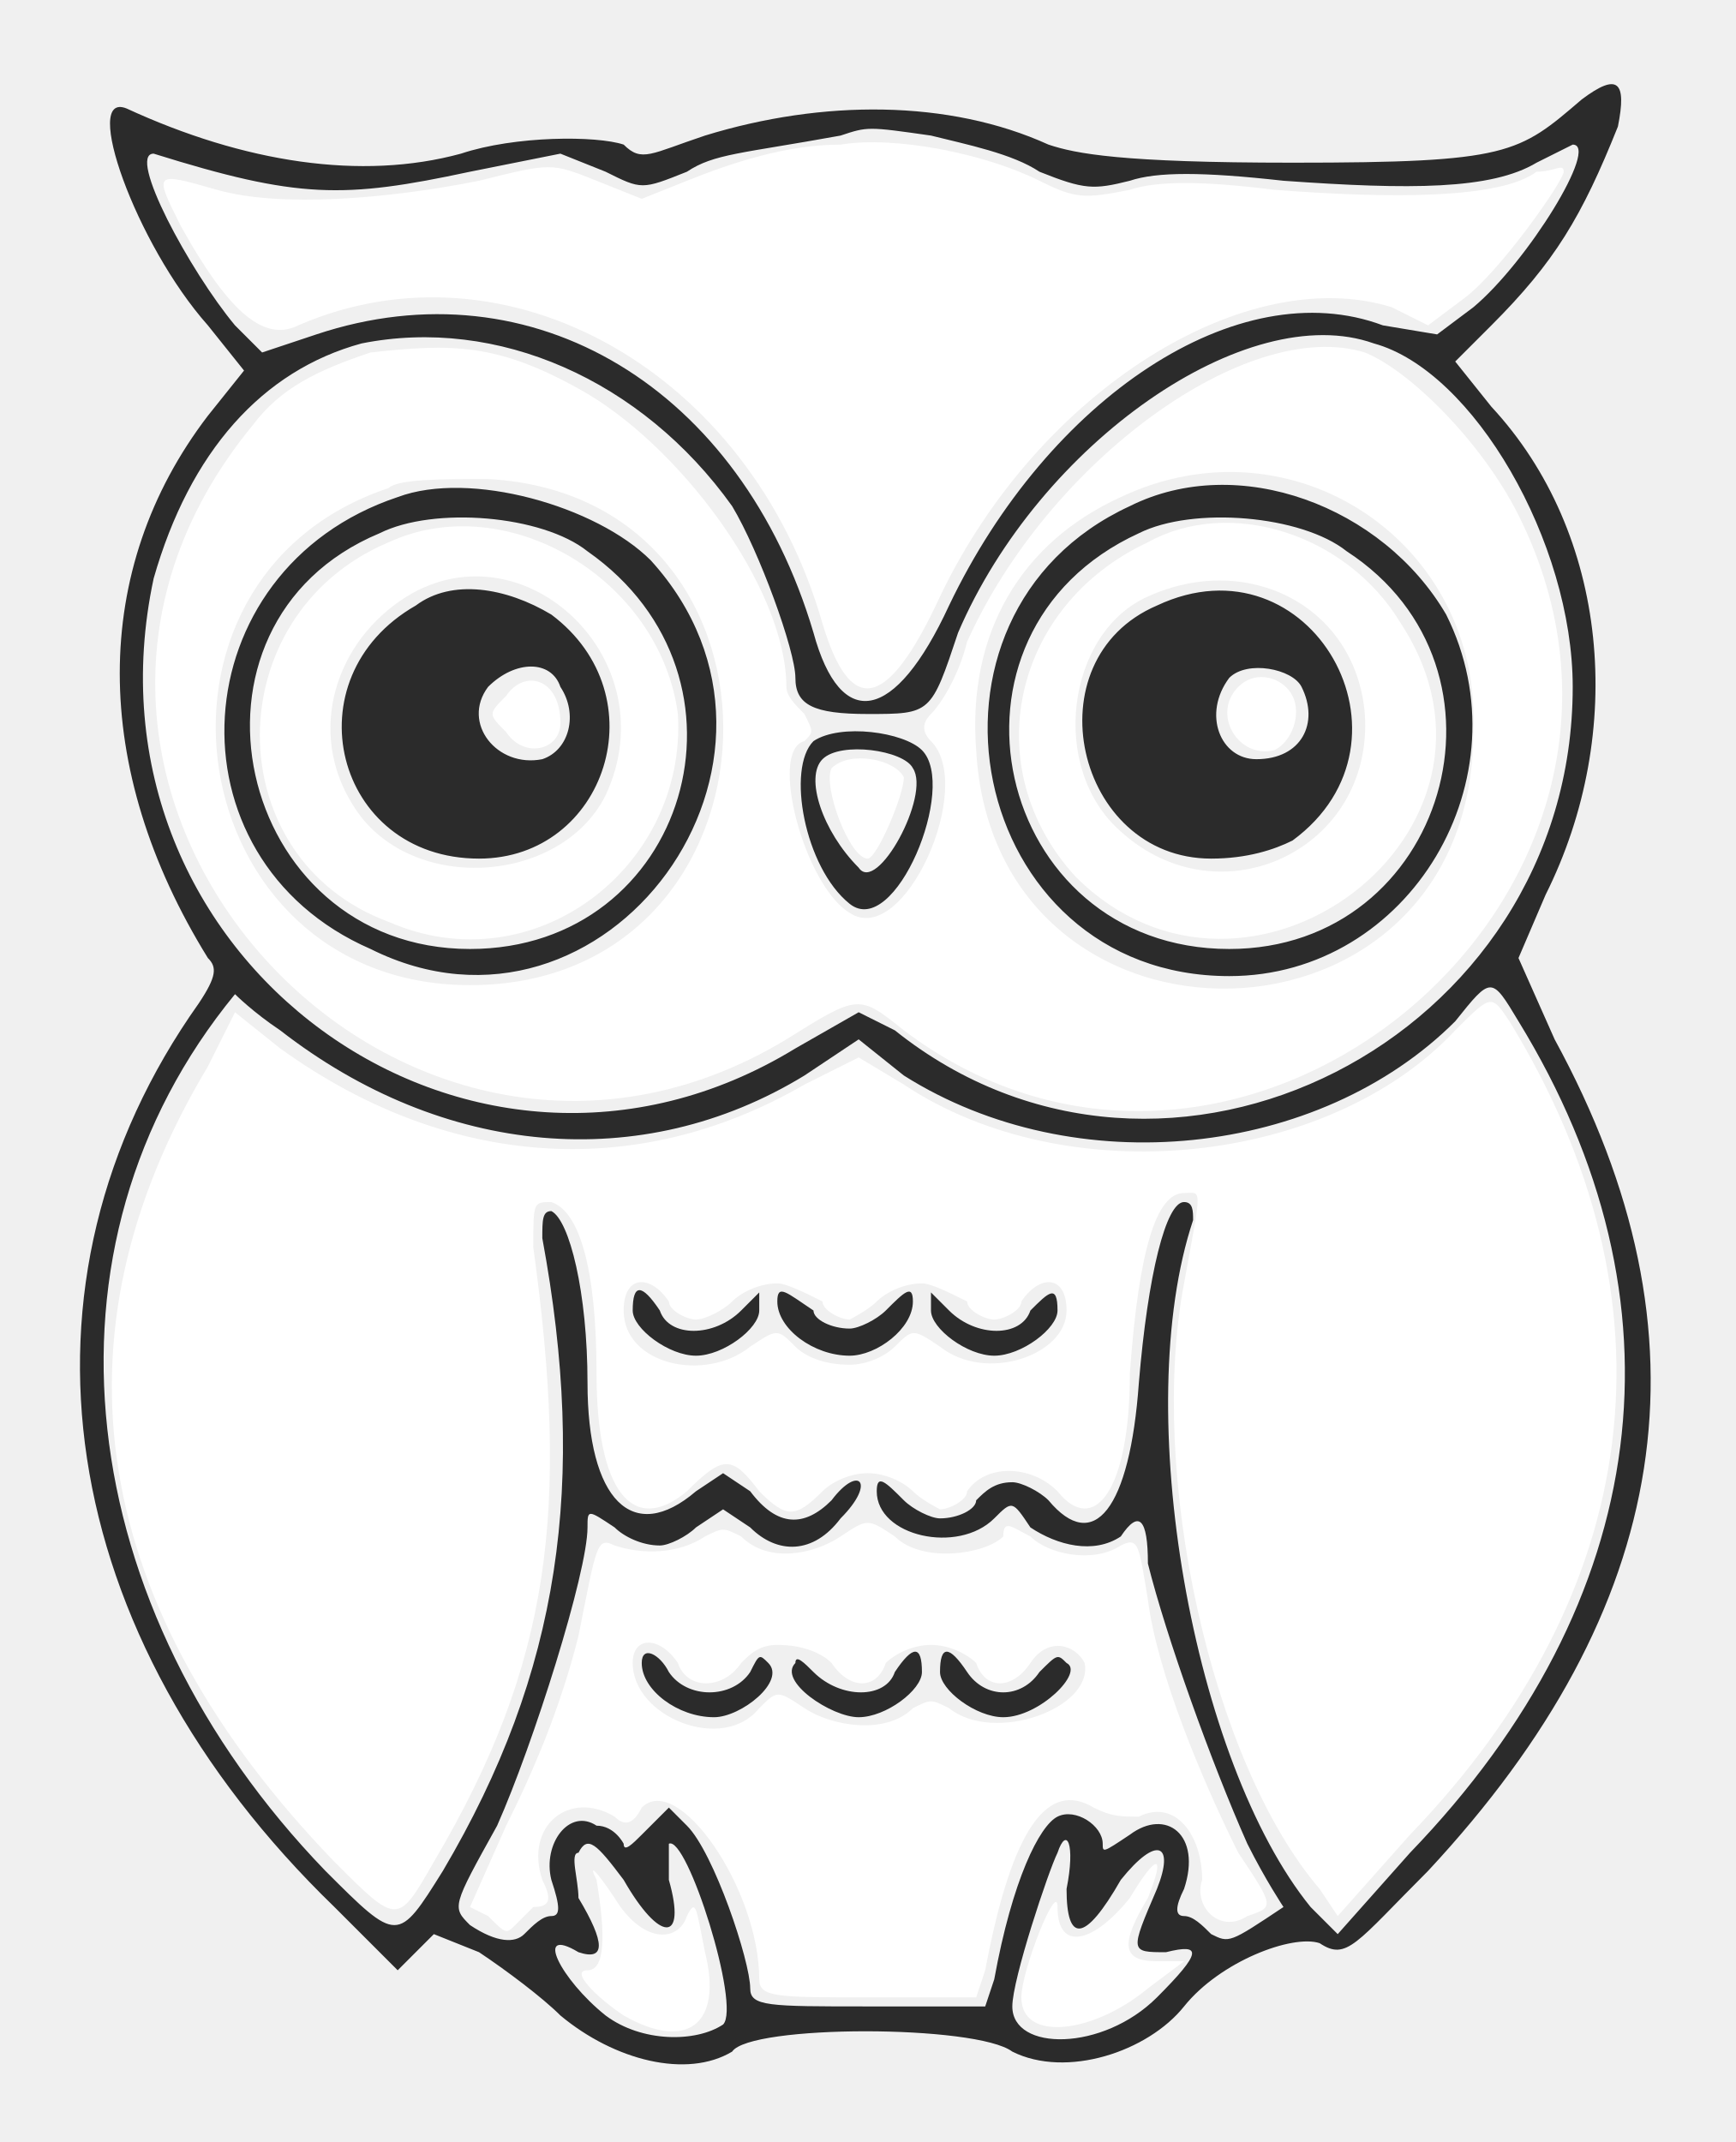
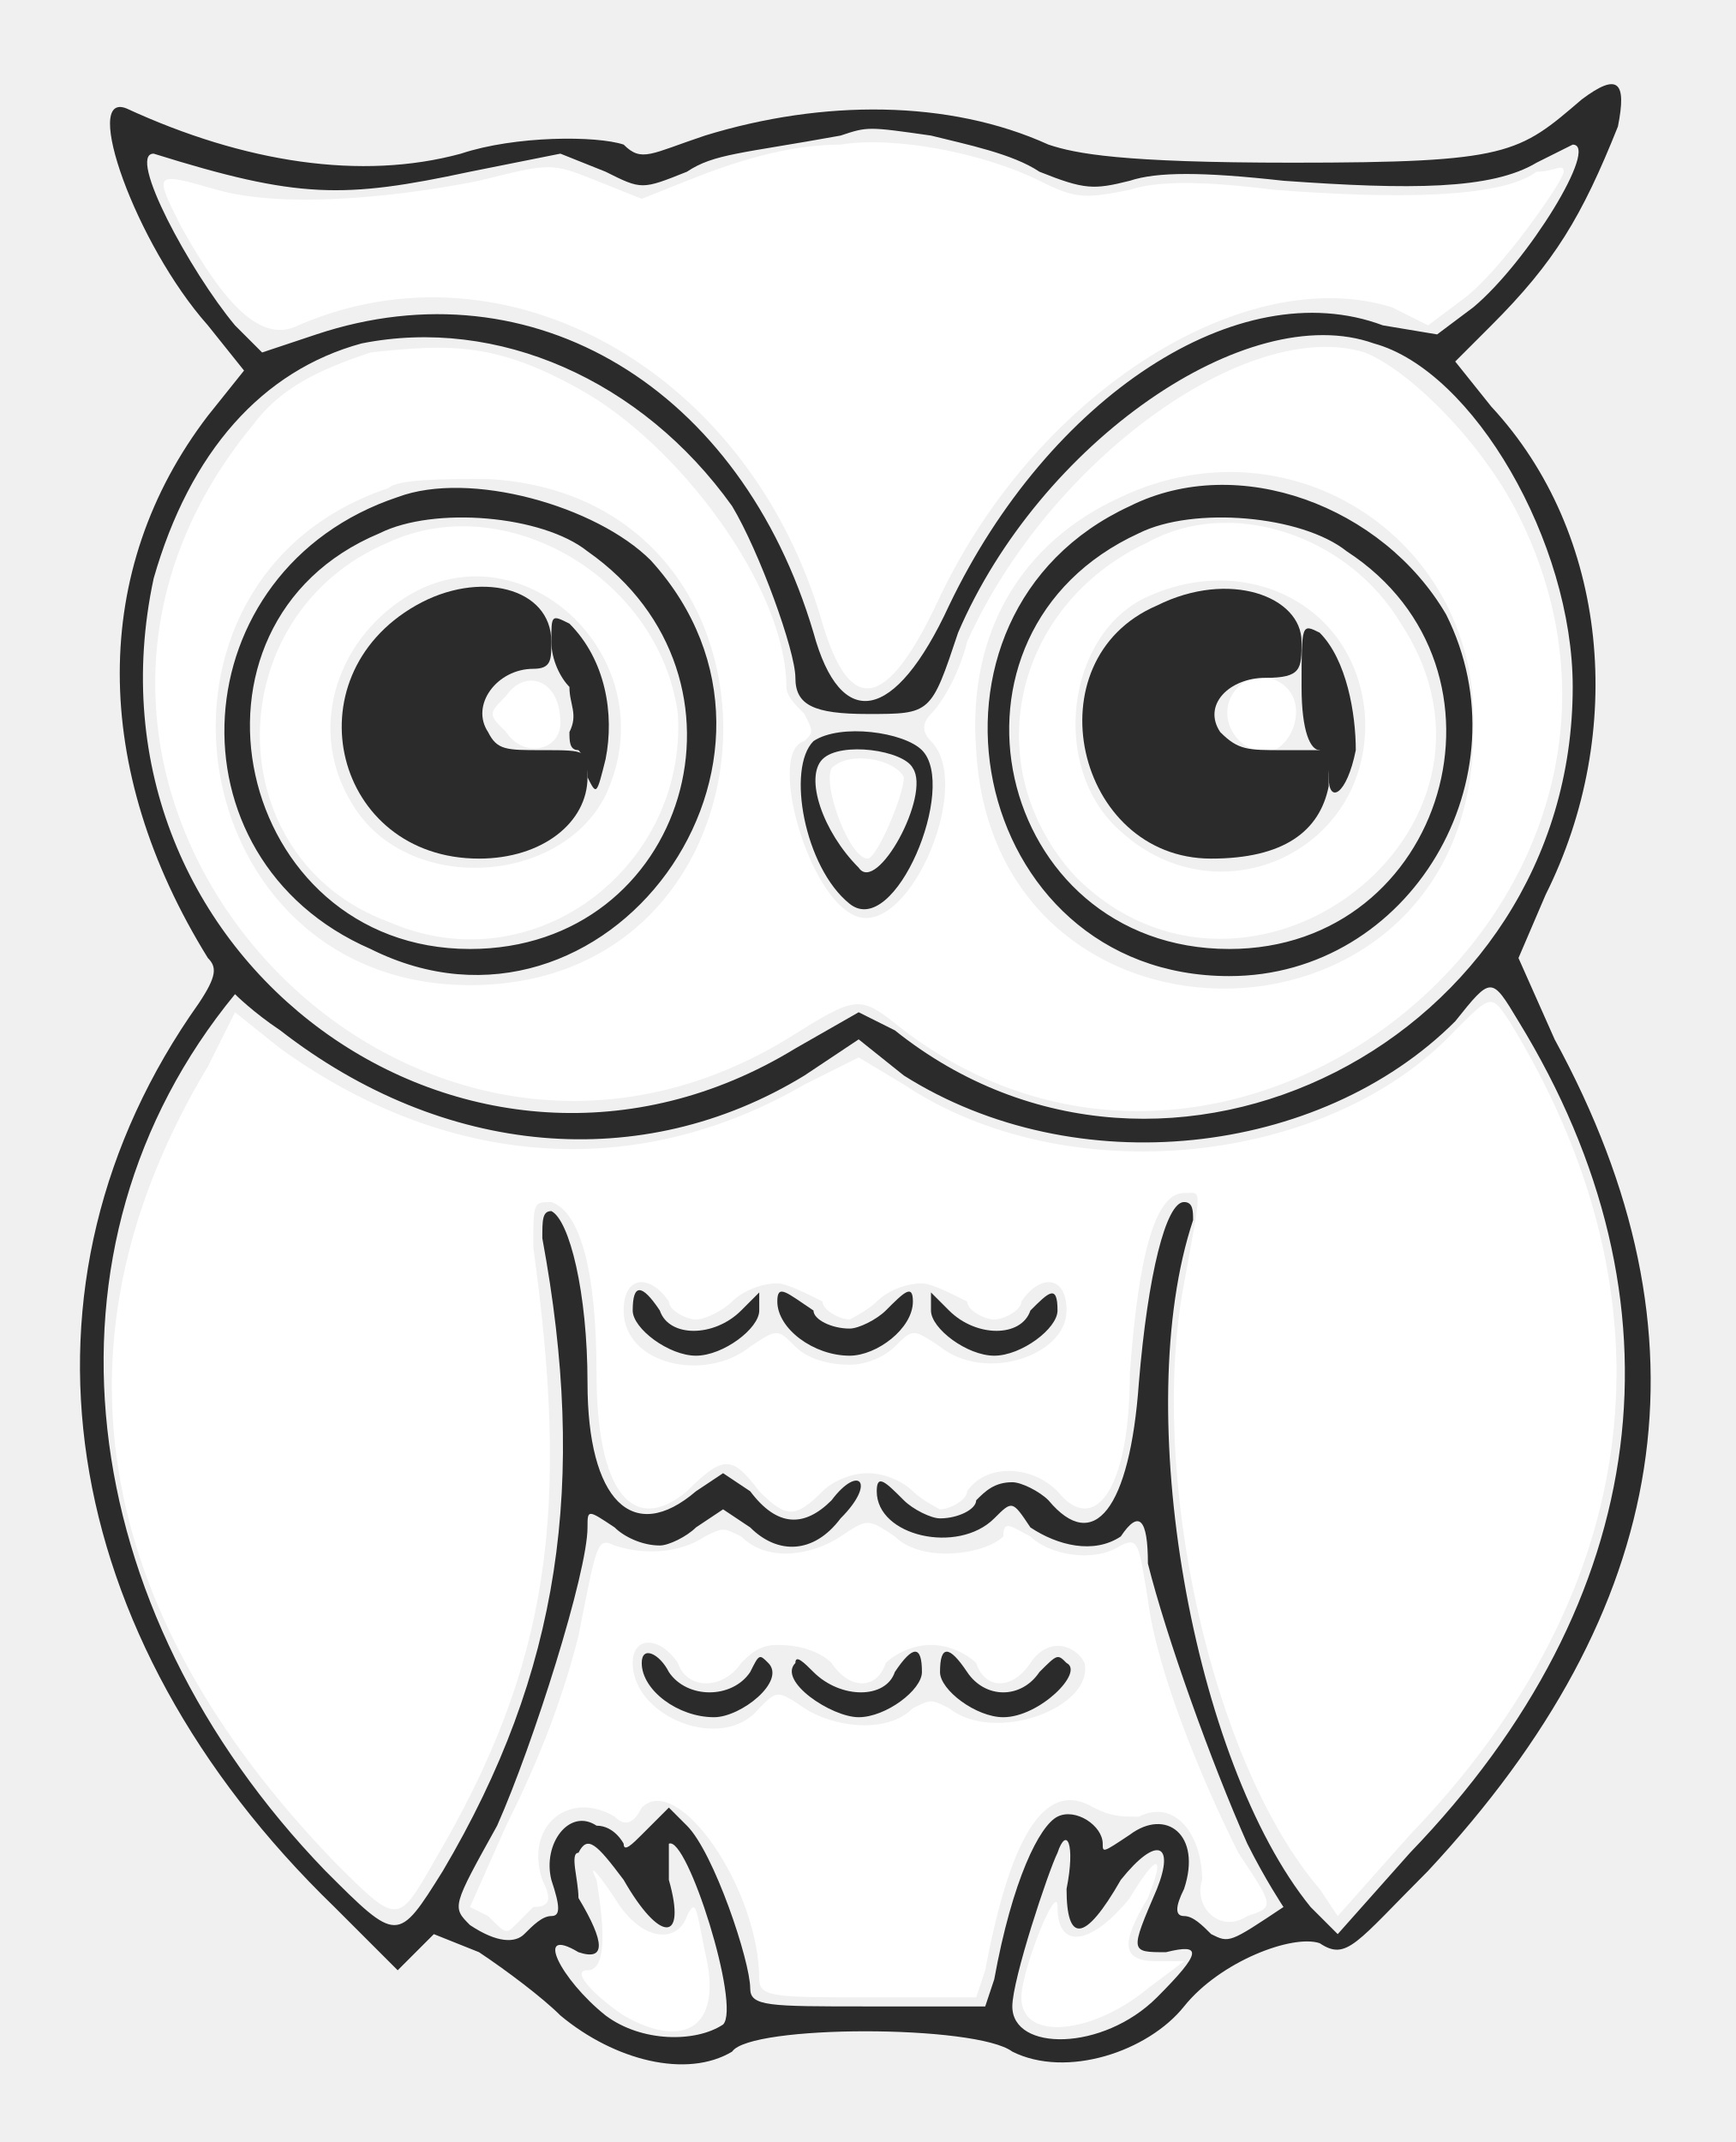
<svg xmlns="http://www.w3.org/2000/svg" viewBox="0 0 192 237">
  <g class="regions">
    <path class="region" fill="#ffffff" fill-rule="evenodd" d="M 93 16 C 87 16, 81 18, 76 20 L 71 22 66 20 C 61 18, 61 18, 53 20 C 43 22, 31 23, 24 21 C 17 19, 17 19, 20 25 C 25 34, 29 38, 33 36 C 56 26, 83 41, 91 69 C 94 79, 98 79, 104 66 C 115 43, 138 29, 154 34 L 158 36 162 33 C 166 30, 173 20, 173 19 C 173 18, 172 19, 170 19 C 166 22, 154 22, 141 21 C 133 20, 128 20, 125 21 C 120 22, 119 22, 115 20 C 109 17, 99 15, 93 16" />
    <path class="region" fill="#ffffff" fill-rule="evenodd" d="M 41 39 C 35 41, 31 43, 28 47 C -5 87, 44 141, 87 115 C 95 110, 95 110, 100 114 C 137 142, 189 99, 168 57 C 164 49, 156 41, 151 39 C 138 35, 116 51, 107 71 C 106 75, 104 78, 103 79 C 102 80, 102 81, 103 82 C 108 87, 100 105, 94 101 C 89 98, 85 83, 89 82 C 90 81, 90 81, 89 79 C 88 78, 87 77, 87 76 C 87 65, 75 49, 64 43 C 55 38, 50 38, 41 39 M 43 54 C 13 64, 20 109, 52 109 C 88 109, 90 55, 54 53 C 49 53, 44 53, 43 54 M 124 55 C 113 60, 107 70, 108 83 C 110 119, 163 118, 163 81 C 164 60, 143 46, 124 55" />
    <path class="region" fill="#ffffff" fill-rule="evenodd" d="M 43 60 C 24 68, 24 95, 43 102 C 59 109, 76 96, 75 79 C 73 64, 56 54, 43 60 M 45 66 C 37 71, 34 81, 39 89 C 45 99, 62 98, 67 88 C 74 73, 58 58, 45 66" />
    <path class="region" fill="#ffffff" fill-rule="evenodd" d="M 127 60 C 112 67, 108 85, 119 97 C 138 116, 170 92, 155 69 C 149 59, 136 55, 127 60 M 127 66 C 118 70, 116 85, 124 92 C 135 102, 152 94, 151 79 C 150 67, 138 61, 127 66" />
    <path class="region" fill="#ffffff" fill-rule="evenodd" d="M 56 77 C 54 79, 54 79, 56 81 C 58 84, 62 83, 62 80 C 62 75, 58 74, 56 77" />
    <path class="region" fill="#ffffff" fill-rule="evenodd" d="M 137 76 C 134 79, 137 84, 141 83 C 143 82, 144 79, 143 77 C 142 75, 139 74, 137 76" />
    <path class="region" fill="#ffffff" fill-rule="evenodd" d="M 92 85 C 91 87, 94 95, 96 95 C 97 95, 100 88, 100 86 C 99 84, 94 83, 92 85" />
    <path class="region" fill="#ffffff" fill-rule="evenodd" d="M 161 114 C 147 129, 118 132, 100 120 L 95 117 89 120 C 70 131, 49 129, 31 116 L 26 112 23 118 C 5 148, 10 178, 37 206 C 44 213, 44 213, 48 206 C 61 184, 63 167, 59 138 C 59 133, 59 133, 61 133 C 64 134, 66 140, 66 152 C 66 165, 70 170, 76 165 C 80 161, 81 161, 84 165 C 87 168, 88 168, 91 165 C 92 164, 94 163, 96 163 C 98 163, 100 164, 101 165 C 102 166, 104 167, 104 167 C 105 167, 107 166, 107 165 C 109 162, 114 162, 117 165 C 121 170, 125 165, 125 152 C 126 138, 128 132, 131 132 C 133 132, 133 131, 131 142 C 127 163, 134 195, 146 209 L 148 212 156 203 C 182 176, 186 144, 167 113 C 165 110, 165 110, 161 114 M 69 145 C 69 151, 78 153, 83 149 C 86 147, 86 147, 88 149 C 89 150, 91 151, 94 151 C 96 151, 98 150, 99 149 C 101 147, 101 147, 104 149 C 109 153, 118 150, 118 145 C 118 141, 115 141, 113 144 C 113 145, 111 146, 110 146 C 109 146, 107 145, 107 144 C 105 143, 103 142, 102 142 C 100 142, 98 143, 97 144 C 96 145, 94 146, 94 146 C 93 146, 91 145, 91 144 C 89 143, 87 142, 86 142 C 84 142, 82 143, 81 144 C 80 145, 78 146, 77 146 C 76 146, 74 145, 74 144 C 72 141, 69 141, 69 145" />
    <path class="region" fill="#ffffff" fill-rule="evenodd" d="M 93 170 C 90 172, 85 173, 82 170 C 80 169, 80 169, 78 170 C 75 172, 71 172, 68 171 C 66 170, 66 171, 64 181 C 62 189, 59 196, 56 202 L 52 211 54 212 C 56 214, 56 214, 57 213 C 58 212, 59 211, 59 211 C 61 211, 61 210, 60 208 C 58 202, 63 198, 68 201 C 69 202, 70 202, 71 200 C 75 196, 84 209, 84 219 C 84 221, 86 221, 96 221 L 108 221 109 218 C 112 202, 116 197, 121 200 C 123 201, 124 201, 126 201 C 130 199, 133 203, 133 208 C 132 211, 135 214, 138 212 C 141 211, 141 211, 137 205 C 133 197, 128 185, 127 177 C 126 171, 126 170, 124 171 C 121 173, 116 172, 114 170 C 112 169, 111 168, 111 170 C 109 172, 102 173, 99 170 C 96 168, 96 168, 93 170 M 70 184 C 70 190, 80 194, 84 189 C 86 187, 86 187, 89 189 C 92 191, 98 192, 101 189 C 103 188, 103 188, 105 189 C 110 193, 121 189, 120 184 C 119 182, 116 181, 114 184 C 112 187, 109 187, 108 184 C 107 183, 105 182, 103 182 C 101 182, 99 183, 98 184 C 97 187, 94 187, 92 184 C 91 183, 89 182, 86 182 C 84 182, 83 183, 82 184 C 80 187, 76 187, 75 184 C 73 181, 70 181, 70 184" />
    <path class="region" fill="#ffffff" fill-rule="evenodd" d="M 66 208 C 67 214, 67 218, 65 218 C 63 218, 66 221, 69 223 C 76 227, 80 224, 78 216 C 77 211, 77 210, 76 212 C 75 215, 71 215, 68 210 C 66 207, 65 206, 66 208" />
    <path class="region" fill="#ffffff" fill-rule="evenodd" d="M 125 210 C 121 215, 117 216, 117 211 C 117 208, 113 218, 113 221 C 113 226, 121 225, 127 220 L 131 217 128 217 C 124 217, 124 215, 127 210 C 129 205, 128 205, 125 210" />
+     <path class="region" fill="#2b2b2b" fill-rule="evenodd" d="M 46 67 C 32 75, 37 95, 53 95 C 60 95, 65 91, 65 86 C 65 83, 65 83, 60 83 C 56 83, 55 83, 54 81 C 52 78, 55 74, 59 74 C 61 74, 61 73, 61 71 C 61 65, 53 63, 46 67" />
+     <path class="region" fill="#2b2b2b" fill-rule="evenodd" d="M 128 67 C 114 73, 119 95, 134 95 C 142 95, 146 92, 147 87 L 147 83 142 83 C 138 83, 137 83, 135 81 C 133 78, 136 75, 140 75 C 144 75, 144 74, 144 71 C 144 66, 136 63, 128 67" />
  </g>
  <g class="outlines">
-     <path fill="#2b2b2b" fill-rule="evenodd" d="M 175 11 C 168 17, 167 18, 143 18 C 124 18, 119 17, 116 16 C 105 11, 91 11, 78 15 C 72 17, 71 18, 69 16 C 66 15, 57 15, 51 17 C 40 20, 27 18, 14 12 C 9 10, 15 27, 23 36 L 27 41 23 46 C 10 63, 10 85, 23 106 C 24 107, 24 108, 22 111 C 0 142, 6 181, 37 211 L 44 218 46 216 L 48 214 53 216 C 56 218, 60 221, 62 223 C 68 228, 76 230, 81 227 C 83 224, 108 224, 112 227 C 118 230, 127 227, 131 222 C 135 217, 143 214, 146 215 C 149 217, 150 215, 158 207 C 185 178, 190 148, 172 115 L 168 106 171 99 C 180 81, 178 59, 165 45 L 161 40 165 36 C 172 29, 175 24, 179 14 C 180 9, 179 8, 175 11 M 93 15 C 82 17, 79 17, 76 19 C 71 21, 71 21, 67 19 L 62 17 52 19 C 38 22, 33 22, 17 17 C 14 17, 21 30, 26 36 L 29 39 35 37 C 59 29, 82 43, 90 70 C 93 81, 99 80, 105 67 C 116 44, 137 30, 153 36 L 159 37 163 34 C 169 29, 177 16, 174 16 C 174 16, 172 17, 170 18 C 165 21, 156 21, 142 20 C 133 19, 128 19, 125 20 C 121 21, 120 21, 115 19 C 112 17, 107 16, 103 15 C 96 14, 96 14, 93 15 M 40 38 C 29 41, 21 50, 17 64 C 8 106, 52 138, 88 116 L 95 112 99 114 C 129 138, 174 115, 174 76 C 174 60, 163 41, 152 38 C 138 33, 115 49, 106 70 C 103 79, 103 79, 96 79 C 90 79, 88 78, 88 75 C 88 72, 84 61, 81 56 C 71 42, 55 35, 40 38 M 44 55 C 20 63, 18 95, 41 105 C 67 118, 92 84, 72 62 C 66 56, 52 52, 44 55 M 125 56 C 99 68, 107 108, 136 108 C 156 108, 169 86, 160 68 C 153 56, 137 50, 125 56 M 42 59 C 18 69, 26 105, 52 105 C 76 105, 85 75, 65 61 C 60 57, 48 56, 42 59 M 126 59 C 102 70, 110 105, 136 105 C 160 105, 169 74, 149 61 C 144 57, 132 56, 126 59 M 46 67 C 32 75, 37 95, 53 95 C 67 95, 73 77, 61 68 C 56 65, 50 64, 46 67 M 128 67 C 114 73, 119 95, 134 95 C 138 95, 141 94, 143 93 C 158 82, 145 59, 128 67 M 54 76 C 51 80, 55 85, 60 84 C 63 83, 64 79, 62 76 C 61 73, 57 73, 54 76 M 136 75 C 133 79, 135 84, 139 84 C 144 84, 146 80, 144 76 C 143 74, 138 73, 136 75 M 90 82 C 87 85, 89 96, 94 100 C 99 104, 106 87, 102 83 C 100 81, 93 80, 90 82 M 91 84 C 89 86, 91 92, 95 96 C 97 99, 103 88, 101 85 C 100 83, 93 82, 91 84 M 161 113 C 146 128, 119 131, 100 119 L 95 115 89 119 C 71 130, 49 128, 31 114 C 28 112, 26 110, 26 110 C 3 138, 8 178, 36 207 C 44 215, 44 215, 49 207 C 62 185, 65 164, 60 137 C 60 135, 60 134, 61 134 C 63 135, 65 143, 65 153 C 65 166, 70 171, 77 165 L 80 163 83 165 C 86 169, 89 169, 92 166 C 95 162, 97 164, 93 168 C 90 172, 86 172, 83 169 L 80 167 77 169 C 76 170, 74 171, 73 171 C 71 171, 69 170, 68 169 C 65 167, 65 167, 65 169 C 65 174, 59 193, 55 202 C 50 211, 50 211, 52 213 C 55 215, 57 215, 58 214 C 59 213, 60 212, 61 212 C 62 212, 62 211, 61 208 C 60 204, 63 200, 66 202 C 68 202, 69 204, 69 204 C 69 205, 70 204, 71 203 L 74 200 76 202 C 79 205, 83 217, 83 220 C 83 222, 85 222, 96 222 L 109 222 110 219 C 112 208, 115 202, 117 201 C 119 200, 122 202, 122 204 C 122 205, 122 205, 125 203 C 129 200, 133 203, 131 209 C 130 211, 130 212, 131 212 C 132 212, 133 213, 134 214 C 136 215, 136 215, 142 211 C 142 211, 140 208, 138 204 C 134 195, 129 181, 127 173 C 127 168, 126 167, 124 170 C 121 172, 117 171, 114 169 C 112 166, 112 166, 110 168 C 106 172, 97 170, 97 165 C 97 163, 98 164, 100 166 C 101 167, 103 168, 104 168 C 106 168, 108 167, 108 166 C 109 165, 110 164, 112 164 C 113 164, 115 165, 116 166 C 121 172, 125 167, 126 153 C 127 141, 129 133, 131 133 C 132 133, 132 134, 132 135 C 125 156, 132 195, 145 211 L 148 214 156 205 C 183 177, 187 144, 168 113 C 165 108, 165 108, 161 113 M 70 145 C 70 147, 74 150, 77 150 C 80 150, 84 147, 84 145 L 84 143 82 145 C 79 148, 74 148, 73 145 C 71 142, 70 142, 70 145 M 86 144 C 86 147, 90 150, 94 150 C 97 150, 101 147, 101 144 C 101 142, 100 143, 98 145 C 97 146, 95 147, 94 147 C 92 147, 90 146, 90 145 C 87 143, 86 142, 86 144 M 103 145 C 103 147, 107 150, 110 150 C 113 150, 117 147, 117 145 C 117 142, 116 143, 114 145 C 113 148, 108 148, 105 145 L 103 143 103 145 M 71 184 C 71 187, 75 190, 79 190 C 82 190, 87 186, 85 184 C 84 183, 84 183, 83 185 C 81 188, 76 188, 74 185 C 73 183, 71 182, 71 184 M 88 184 C 86 186, 92 190, 95 190 C 98 190, 102 187, 102 185 C 102 182, 101 182, 99 185 C 98 188, 93 188, 90 185 C 89 184, 88 183, 88 184 M 104 185 C 104 187, 108 190, 111 190 C 115 190, 120 185, 118 184 C 117 183, 117 183, 115 185 C 113 188, 109 188, 107 185 C 105 182, 104 182, 104 185 M 64 205 C 63 205, 64 208, 64 210 C 67 215, 67 217, 64 216 C 59 213, 62 219, 67 223 C 71 226, 77 226, 80 224 C 82 222, 76 203, 74 204 C 74 205, 74 206, 74 208 C 76 215, 73 215, 69 208 C 66 204, 65 203, 64 205 M 117 205 C 116 207, 112 219, 112 222 C 112 227, 122 227, 128 221 C 133 216, 133 215, 129 216 C 125 216, 125 216, 128 209 C 130 204, 128 203, 124 208 C 120 215, 118 215, 118 209 C 119 204, 118 202, 117 205" />
+     <path fill="#2b2b2b" fill-rule="evenodd" d="M 175 11 C 168 17, 167 18, 143 18 C 124 18, 119 17, 116 16 C 105 11, 91 11, 78 15 C 72 17, 71 18, 69 16 C 66 15, 57 15, 51 17 C 40 20, 27 18, 14 12 C 9 10, 15 27, 23 36 L 27 41 23 46 C 10 63, 10 85, 23 106 C 24 107, 24 108, 22 111 C 0 142, 6 181, 37 211 L 44 218 46 216 L 48 214 53 216 C 56 218, 60 221, 62 223 C 68 228, 76 230, 81 227 C 83 224, 108 224, 112 227 C 118 230, 127 227, 131 222 C 135 217, 143 214, 146 215 C 149 217, 150 215, 158 207 C 185 178, 190 148, 172 115 L 168 106 171 99 C 180 81, 178 59, 165 45 L 161 40 165 36 C 172 29, 175 24, 179 14 C 180 9, 179 8, 175 11 M 93 15 C 82 17, 79 17, 76 19 C 71 21, 71 21, 67 19 L 62 17 52 19 C 38 22, 33 22, 17 17 C 14 17, 21 30, 26 36 L 29 39 35 37 C 59 29, 82 43, 90 70 C 93 81, 99 80, 105 67 C 116 44, 137 30, 153 36 L 159 37 163 34 C 169 29, 177 16, 174 16 C 174 16, 172 17, 170 18 C 165 21, 156 21, 142 20 C 133 19, 128 19, 125 20 C 121 21, 120 21, 115 19 C 112 17, 107 16, 103 15 C 96 14, 96 14, 93 15 M 40 38 C 29 41, 21 50, 17 64 C 8 106, 52 138, 88 116 L 95 112 99 114 C 129 138, 174 115, 174 76 C 174 60, 163 41, 152 38 C 138 33, 115 49, 106 70 C 103 79, 103 79, 96 79 C 90 79, 88 78, 88 75 C 88 72, 84 61, 81 56 C 71 42, 55 35, 40 38 M 44 55 C 20 63, 18 95, 41 105 C 67 118, 92 84, 72 62 C 66 56, 52 52, 44 55 M 125 56 C 99 68, 107 108, 136 108 C 156 108, 169 86, 160 68 C 153 56, 137 50, 125 56 M 42 59 C 18 69, 26 105, 52 105 C 76 105, 85 75, 65 61 C 60 57, 48 56, 42 59 M 126 59 C 102 70, 110 105, 136 105 C 160 105, 169 74, 149 61 C 144 57, 132 56, 126 59 M 61 71 C 61 73, 62 75, 63 76 C 63 78, 64 79, 63 81 C 63 82, 63 83, 64 83 C 64 83, 65 84, 65 86 C 66 88, 66 88, 67 84 C 68 79, 67 73, 63 69 C 61 68, 61 68, 61 71 M 144 76 C 144 81, 145 83, 146 83 C 146 83, 147 84, 147 86 C 147 89, 149 88, 150 83 C 150 79, 149 73, 146 70 C 144 69, 144 69, 144 76 M 90 82 C 87 85, 89 96, 94 100 C 99 104, 106 87, 102 83 C 100 81, 93 80, 90 82 M 91 84 C 89 86, 91 92, 95 96 C 97 99, 103 88, 101 85 C 100 83, 93 82, 91 84 M 161 113 C 146 128, 119 131, 100 119 L 95 115 89 119 C 71 130, 49 128, 31 114 C 28 112, 26 110, 26 110 C 3 138, 8 178, 36 207 C 44 215, 44 215, 49 207 C 62 185, 65 164, 60 137 C 60 135, 60 134, 61 134 C 63 135, 65 143, 65 153 C 65 166, 70 171, 77 165 L 80 163 83 165 C 86 169, 89 169, 92 166 C 95 162, 97 164, 93 168 C 90 172, 86 172, 83 169 L 80 167 77 169 C 76 170, 74 171, 73 171 C 71 171, 69 170, 68 169 C 65 167, 65 167, 65 169 C 65 174, 59 193, 55 202 C 50 211, 50 211, 52 213 C 55 215, 57 215, 58 214 C 59 213, 60 212, 61 212 C 62 212, 62 211, 61 208 C 60 204, 63 200, 66 202 C 68 202, 69 204, 69 204 C 69 205, 70 204, 71 203 L 74 200 76 202 C 79 205, 83 217, 83 220 C 83 222, 85 222, 96 222 L 109 222 110 219 C 112 208, 115 202, 117 201 C 119 200, 122 202, 122 204 C 122 205, 122 205, 125 203 C 129 200, 133 203, 131 209 C 130 211, 130 212, 131 212 C 132 212, 133 213, 134 214 C 136 215, 136 215, 142 211 C 142 211, 140 208, 138 204 C 134 195, 129 181, 127 173 C 127 168, 126 167, 124 170 C 121 172, 117 171, 114 169 C 112 166, 112 166, 110 168 C 106 172, 97 170, 97 165 C 97 163, 98 164, 100 166 C 101 167, 103 168, 104 168 C 106 168, 108 167, 108 166 C 109 165, 110 164, 112 164 C 113 164, 115 165, 116 166 C 121 172, 125 167, 126 153 C 127 141, 129 133, 131 133 C 132 133, 132 134, 132 135 C 125 156, 132 195, 145 211 L 148 214 156 205 C 183 177, 187 144, 168 113 C 165 108, 165 108, 161 113 M 70 145 C 70 147, 74 150, 77 150 C 80 150, 84 147, 84 145 L 84 143 82 145 C 79 148, 74 148, 73 145 C 71 142, 70 142, 70 145 M 86 144 C 86 147, 90 150, 94 150 C 97 150, 101 147, 101 144 C 101 142, 100 143, 98 145 C 97 146, 95 147, 94 147 C 92 147, 90 146, 90 145 C 87 143, 86 142, 86 144 M 103 145 C 103 147, 107 150, 110 150 C 113 150, 117 147, 117 145 C 117 142, 116 143, 114 145 C 113 148, 108 148, 105 145 L 103 143 103 145 M 71 184 C 71 187, 75 190, 79 190 C 82 190, 87 186, 85 184 C 84 183, 84 183, 83 185 C 81 188, 76 188, 74 185 C 73 183, 71 182, 71 184 M 88 184 C 86 186, 92 190, 95 190 C 98 190, 102 187, 102 185 C 102 182, 101 182, 99 185 C 98 188, 93 188, 90 185 C 89 184, 88 183, 88 184 M 104 185 C 104 187, 108 190, 111 190 C 115 190, 120 185, 118 184 C 117 183, 117 183, 115 185 C 113 188, 109 188, 107 185 C 105 182, 104 182, 104 185 M 64 205 C 63 205, 64 208, 64 210 C 67 215, 67 217, 64 216 C 59 213, 62 219, 67 223 C 71 226, 77 226, 80 224 C 82 222, 76 203, 74 204 C 74 205, 74 206, 74 208 C 76 215, 73 215, 69 208 C 66 204, 65 203, 64 205 M 117 205 C 116 207, 112 219, 112 222 C 112 227, 122 227, 128 221 C 133 216, 133 215, 129 216 C 125 216, 125 216, 128 209 C 130 204, 128 203, 124 208 C 120 215, 118 215, 118 209 C 119 204, 118 202, 117 205" />
  </g>
</svg>
